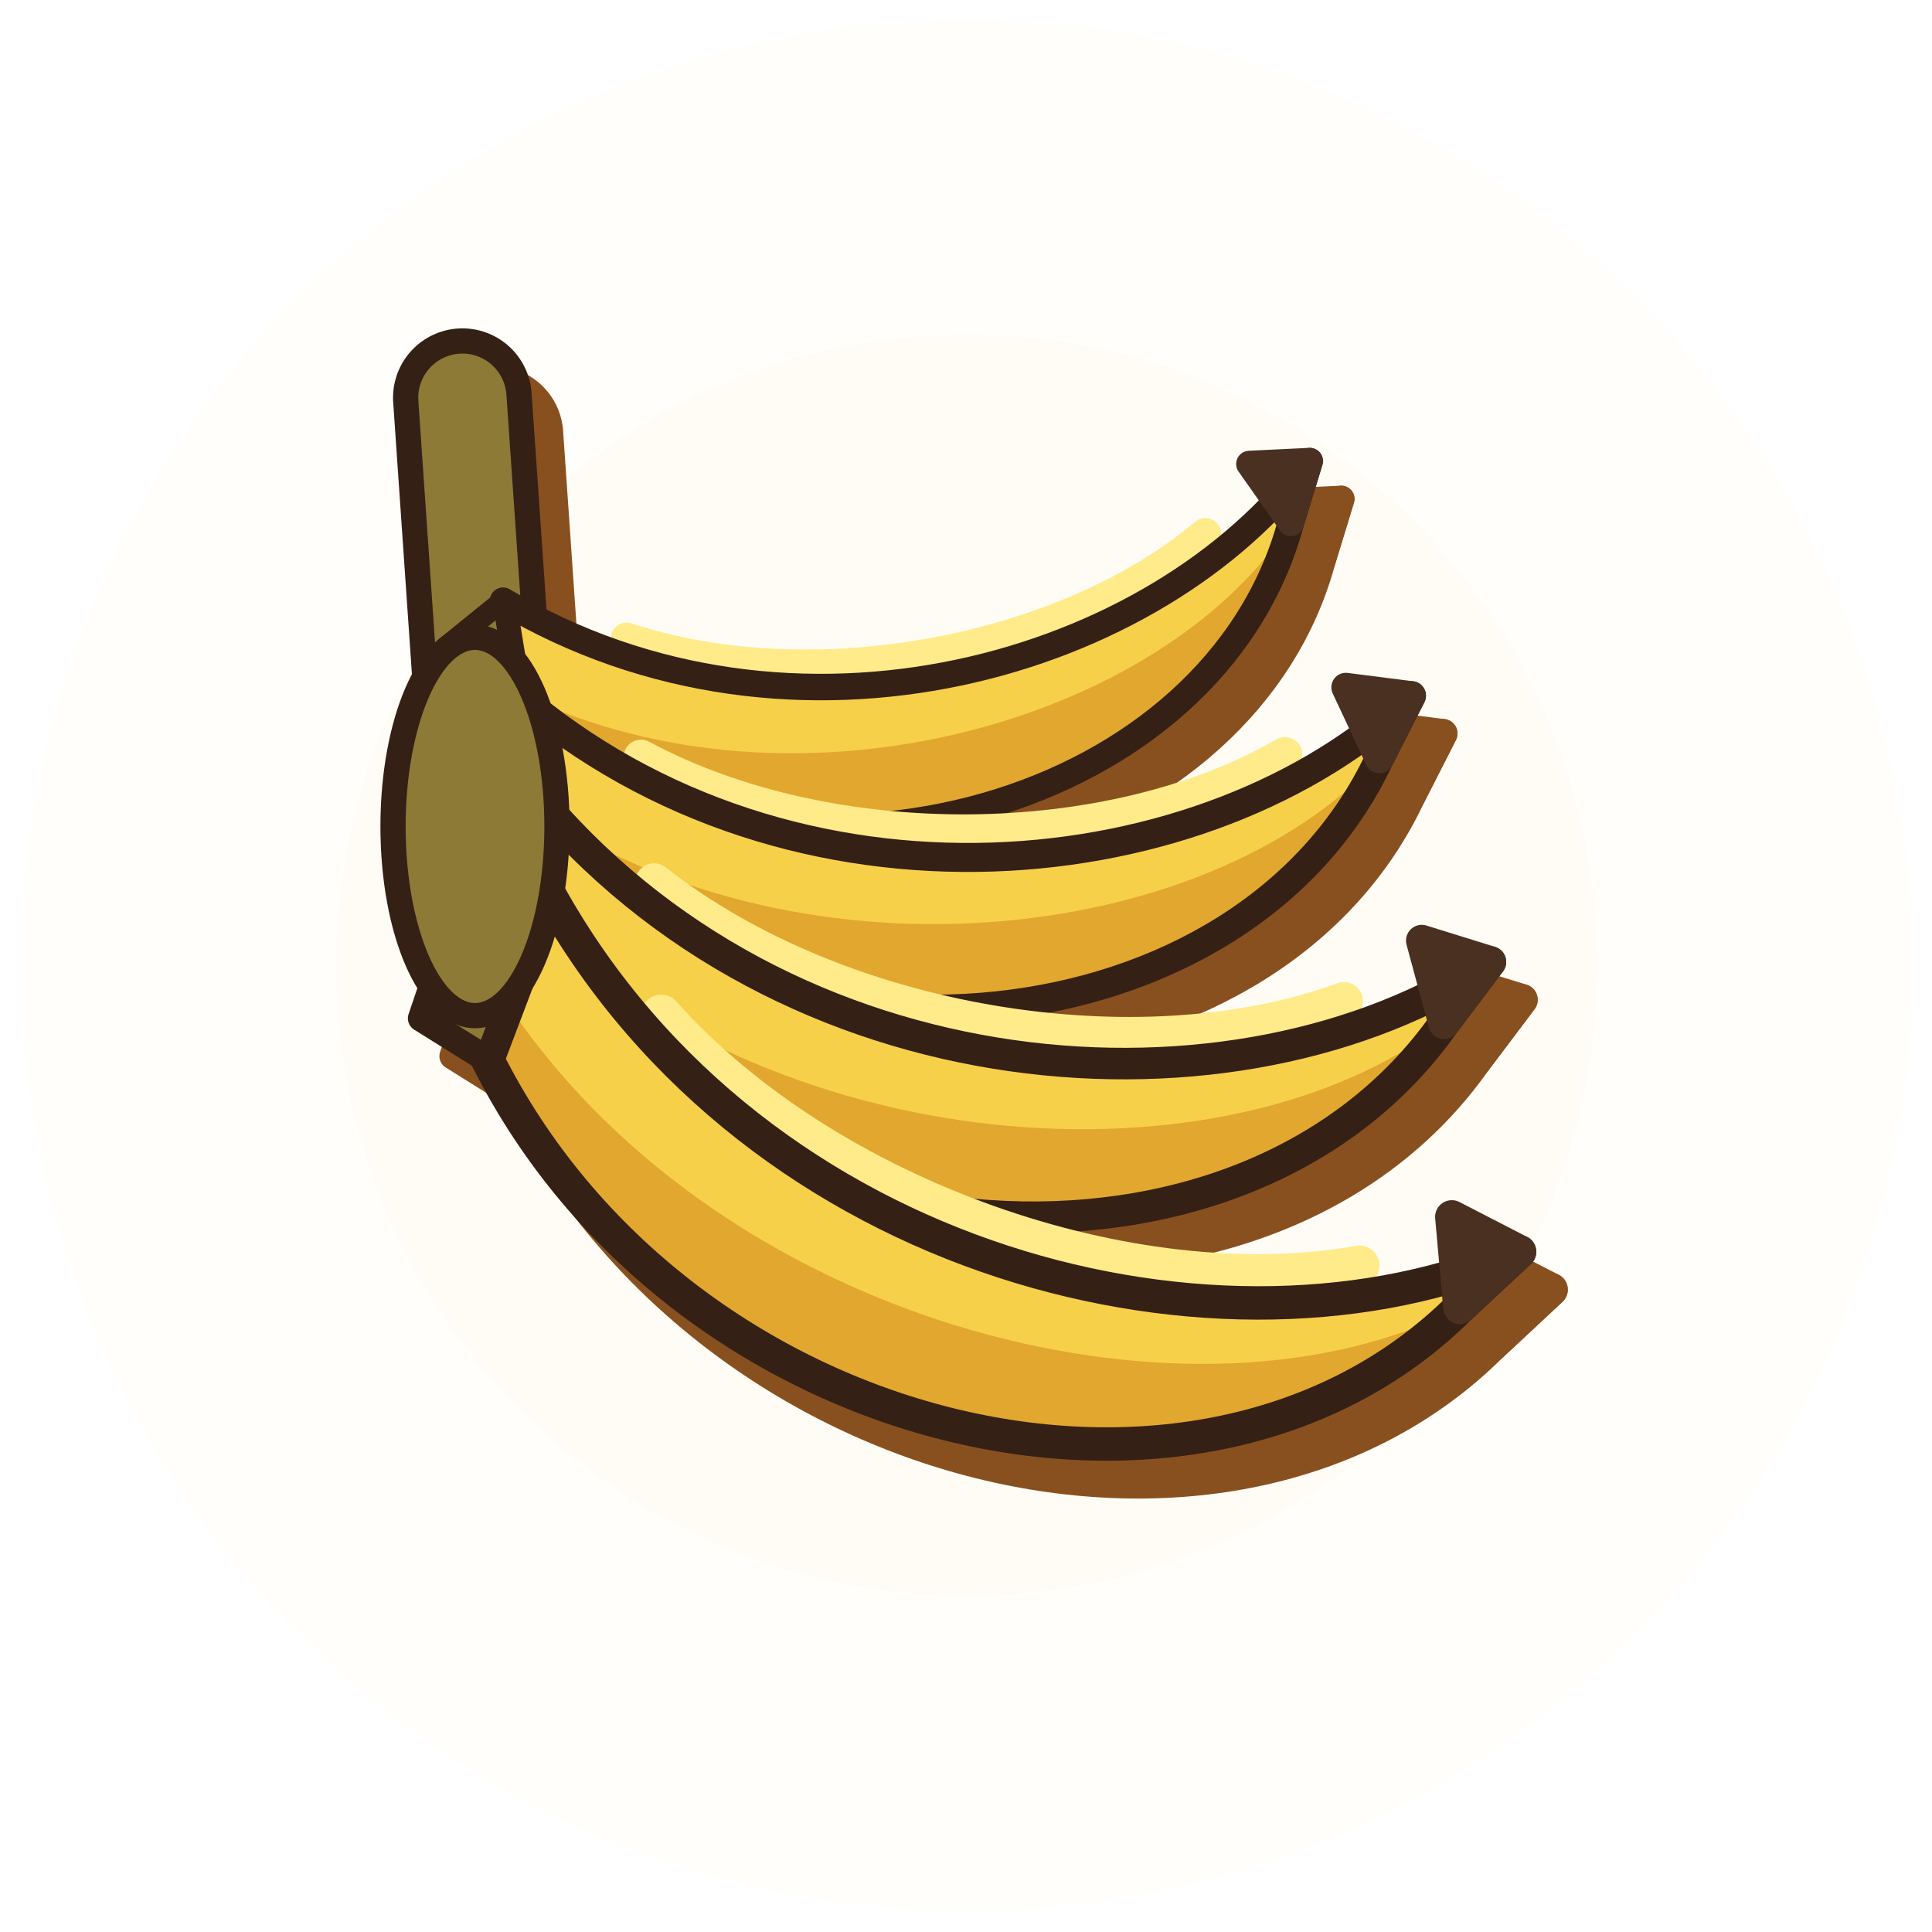
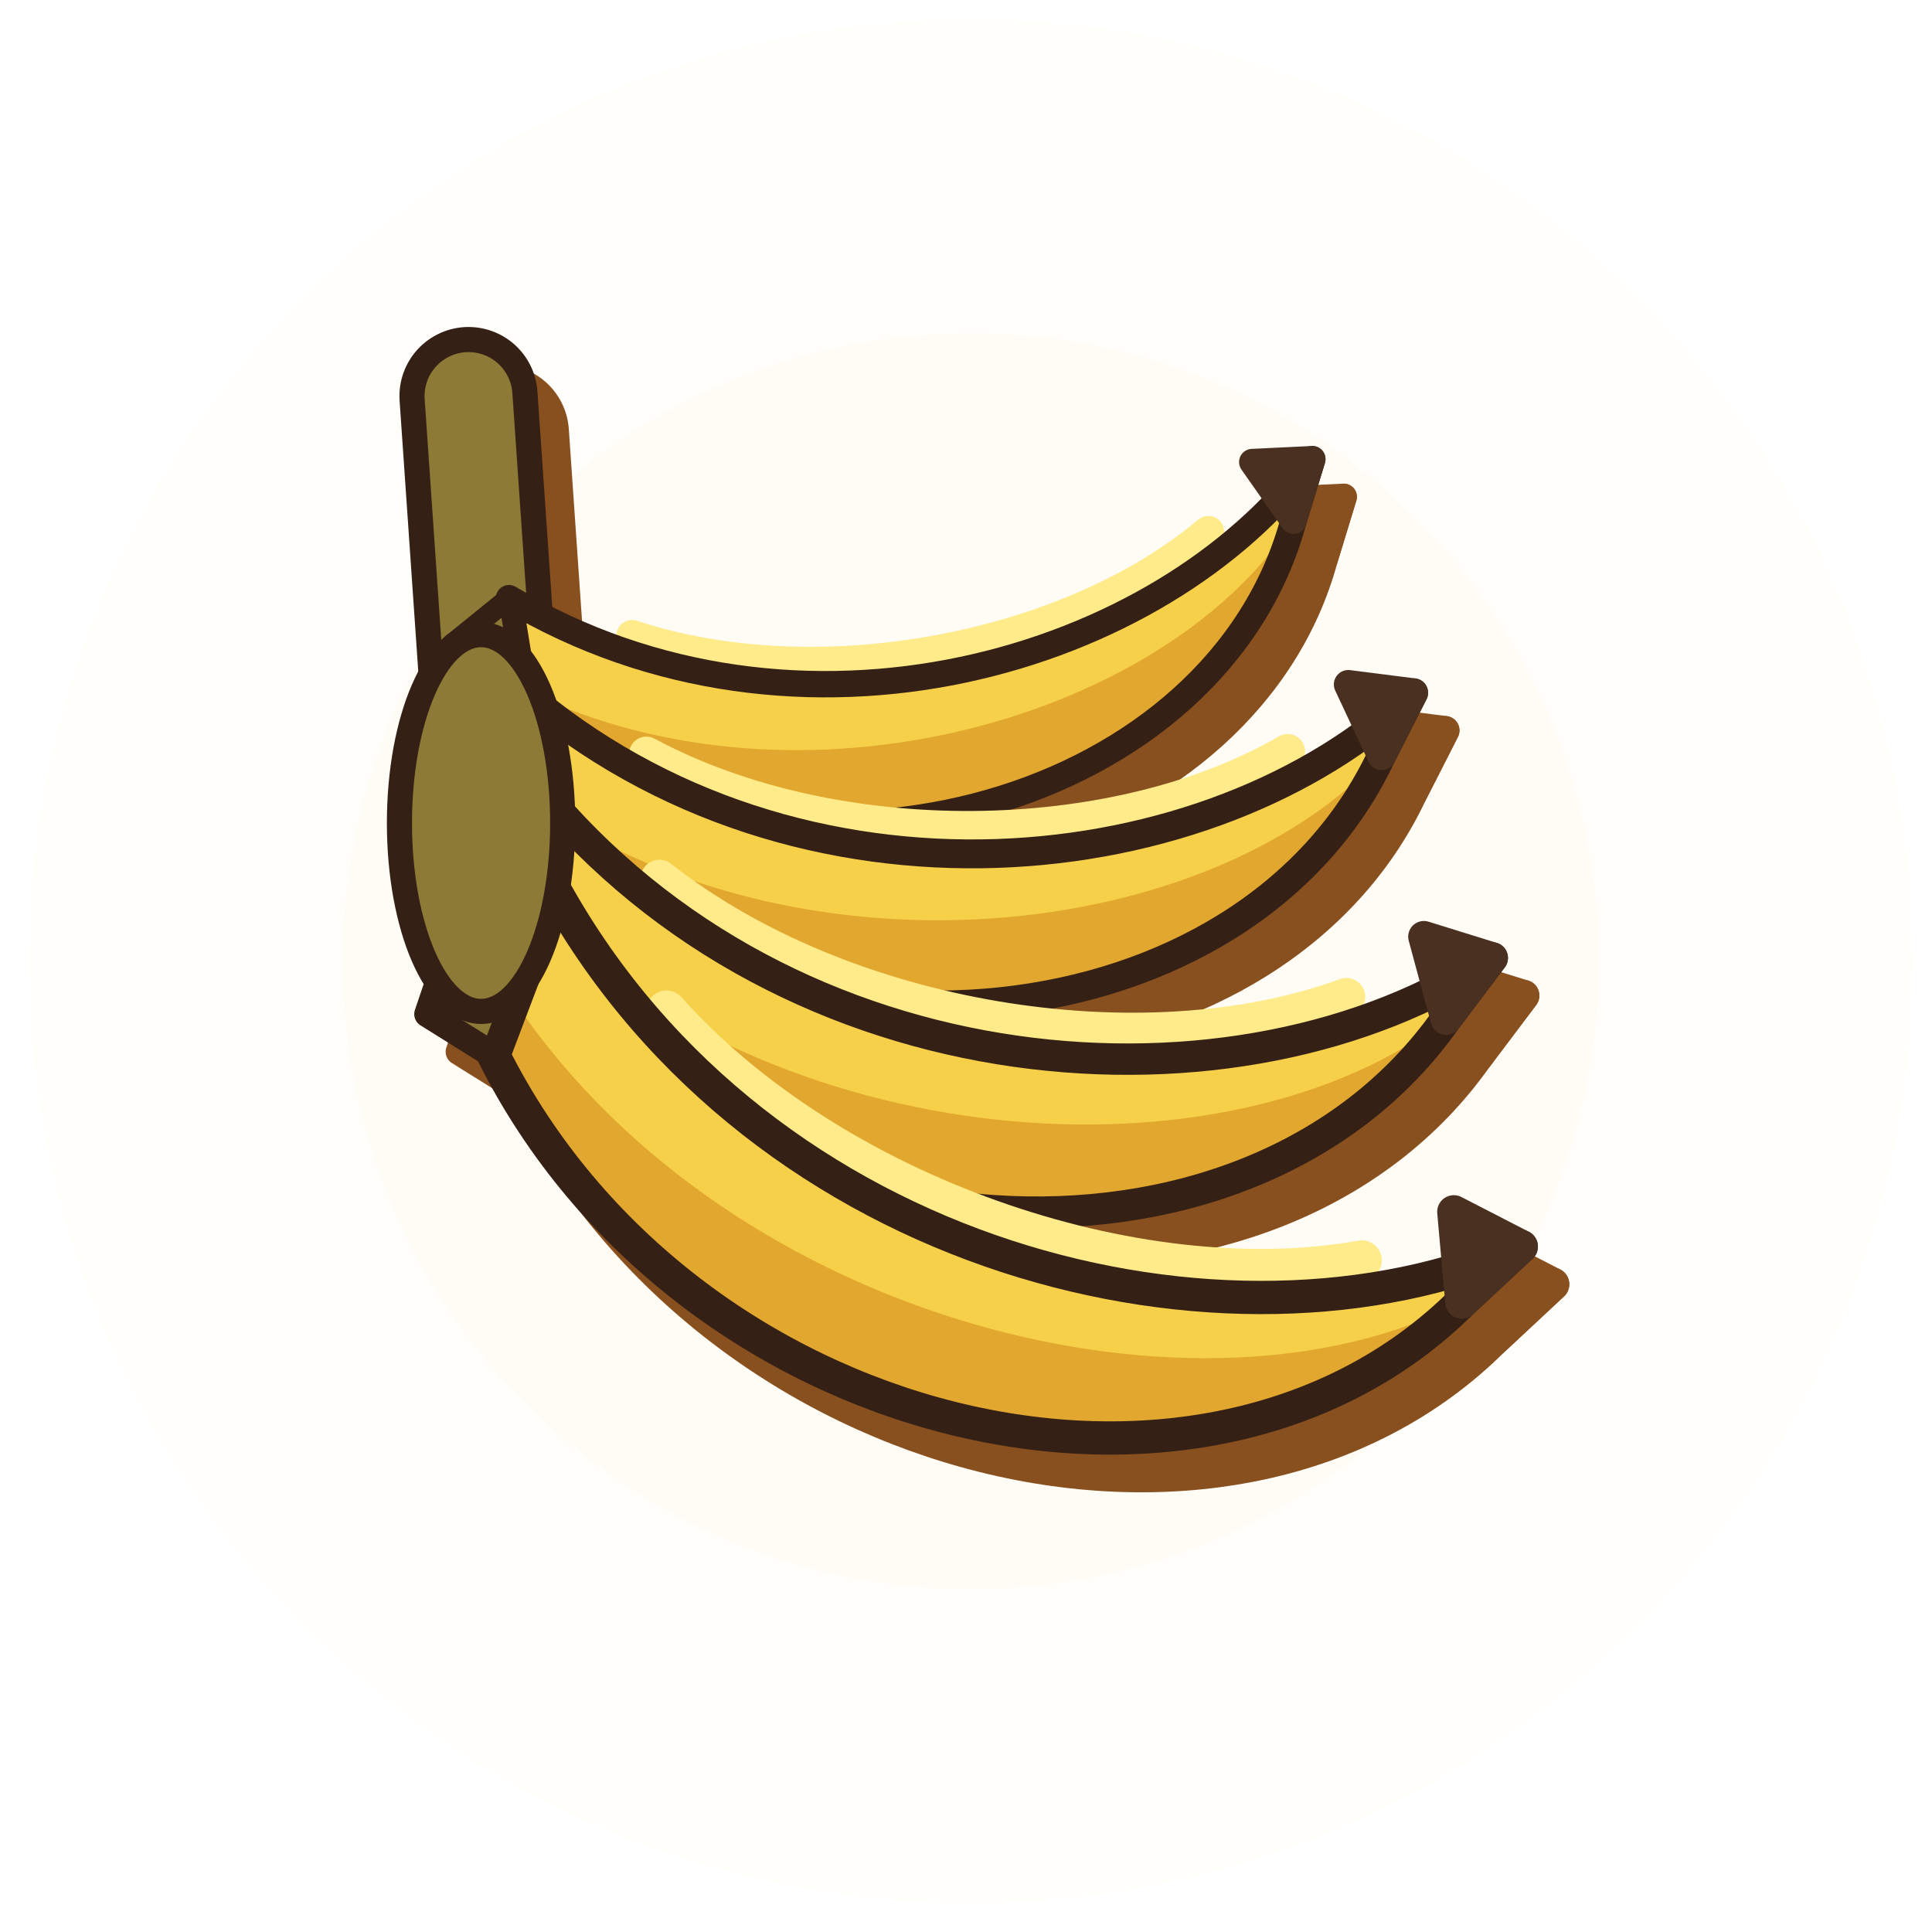
- <svg xmlns="http://www.w3.org/2000/svg" width="239" height="239" viewBox="847 118 239 239">
+ <svg xmlns="http://www.w3.org/2000/svg" width="240" height="240" viewBox="846 118 240 240">
  <defs>
    <filter id="vineLit">
      <feFlood flood-color="#3E8A55" />
      <feComposite in2="SourceAlpha" operator="in" />
    </filter>
    <filter id="vineDeep">
      <feFlood flood-color="#17432B" />
      <feComposite in2="SourceAlpha" operator="in" />
    </filter>
    <linearGradient id="shaft" x1="0" y1="0" x2="0" y2="1">
      <stop offset="0" stop-color="#FFF2D2" stop-opacity="0.16" />
      <stop offset="1" stop-color="#FFF2D2" stop-opacity="0" />
    </linearGradient>
  </defs>
  <g transform="translate(912 214) scale(0.78)">
    <circle cx="70" cy="30" r="150" fill="#FFF2D2" opacity="0.10" />
    <circle cx="70" cy="30" r="100" fill="#FFF2D2" opacity="0.14" />
    <g transform="translate(5 6)">
      <g transform="scale(-1 1)">
        <path d="M 6 -2 L 10 -60" fill="none" stroke="#89501F" stroke-width="22" stroke-linecap="round" stroke-linejoin="round" />
        <path d="M 6 -2 L 10 -60" fill="none" stroke="#89501F" stroke-width="14" stroke-linecap="round" stroke-linejoin="round" />
        <g transform="translate(0 -6) rotate(18) scale(0.84)">
          <path d="M 0 0 C -40 50 -120 52 -150 6 L -157 -4 C -118 24 -46 22 -4 -26 Z" fill="#89501F" />
          <path d="M 0 0 C -40 50 -120 52 -150 6 C -116 34 -44 32 -2 -8 Z" fill="#89501F" />
          <path d="M -24 -12 C -54 10 -102 16 -134 3" fill="none" stroke="#89501F" stroke-width="6" stroke-linecap="round" stroke-linejoin="round" />
          <path d="M 0 0 C -40 50 -120 52 -150 6 L -157 -4 C -118 24 -46 22 -4 -26 Z" fill="none" stroke="#89501F" stroke-width="5" stroke-linecap="round" stroke-linejoin="round" />
          <path d="M -150 6 L -157 -4 L -146 -7 Z" fill="#89501F" stroke="#89501F" stroke-width="5" stroke-linecap="round" stroke-linejoin="round" />
          <path d="M 0 0 L -4 -26 L 9 -21 L 11 -4 Z" fill="#89501F" stroke="#89501F" stroke-width="4" stroke-linecap="round" stroke-linejoin="round" />
        </g>
        <g transform="translate(2 11) rotate(8) scale(0.92)">
          <path d="M 0 0 C -40 50 -120 52 -150 6 L -157 -4 C -118 24 -46 22 -4 -26 Z" fill="#89501F" />
          <path d="M 0 0 C -40 50 -120 52 -150 6 C -116 34 -44 32 -2 -8 Z" fill="#89501F" />
          <path d="M -24 -12 C -54 10 -102 16 -134 3" fill="none" stroke="#89501F" stroke-width="6" stroke-linecap="round" stroke-linejoin="round" />
          <path d="M 0 0 C -40 50 -120 52 -150 6 L -157 -4 C -118 24 -46 22 -4 -26 Z" fill="none" stroke="#89501F" stroke-width="5" stroke-linecap="round" stroke-linejoin="round" />
          <path d="M -150 6 L -157 -4 L -146 -7 Z" fill="#89501F" stroke="#89501F" stroke-width="5" stroke-linecap="round" stroke-linejoin="round" />
          <path d="M 0 0 L -4 -26 L 9 -21 L 11 -4 Z" fill="#89501F" stroke="#89501F" stroke-width="4" stroke-linecap="round" stroke-linejoin="round" />
        </g>
        <g transform="translate(4 28) rotate(-2) scale(1.0)">
          <path d="M 0 0 C -40 50 -120 52 -150 6 L -157 -4 C -118 24 -46 22 -4 -26 Z" fill="#89501F" />
          <path d="M 0 0 C -40 50 -120 52 -150 6 C -116 34 -44 32 -2 -8 Z" fill="#89501F" />
          <path d="M -24 -12 C -54 10 -102 16 -134 3" fill="none" stroke="#89501F" stroke-width="6" stroke-linecap="round" stroke-linejoin="round" />
          <path d="M 0 0 C -40 50 -120 52 -150 6 L -157 -4 C -118 24 -46 22 -4 -26 Z" fill="none" stroke="#89501F" stroke-width="5" stroke-linecap="round" stroke-linejoin="round" />
          <path d="M -150 6 L -157 -4 L -146 -7 Z" fill="#89501F" stroke="#89501F" stroke-width="5" stroke-linecap="round" stroke-linejoin="round" />
          <path d="M 0 0 L -4 -26 L 9 -21 L 11 -4 Z" fill="#89501F" stroke="#89501F" stroke-width="4" stroke-linecap="round" stroke-linejoin="round" />
        </g>
        <g transform="translate(6 45) rotate(-12) scale(1.06)">
          <path d="M 0 0 C -40 50 -120 52 -150 6 L -157 -4 C -118 24 -46 22 -4 -26 Z" fill="#89501F" />
          <path d="M 0 0 C -40 50 -120 52 -150 6 C -116 34 -44 32 -2 -8 Z" fill="#89501F" />
          <path d="M -24 -12 C -54 10 -102 16 -134 3" fill="none" stroke="#89501F" stroke-width="6" stroke-linecap="round" stroke-linejoin="round" />
          <path d="M 0 0 C -40 50 -120 52 -150 6 L -157 -4 C -118 24 -46 22 -4 -26 Z" fill="none" stroke="#89501F" stroke-width="5" stroke-linecap="round" stroke-linejoin="round" />
          <path d="M -150 6 L -157 -4 L -146 -7 Z" fill="#89501F" stroke="#89501F" stroke-width="5" stroke-linecap="round" stroke-linejoin="round" />
          <path d="M 0 0 L -4 -26 L 9 -21 L 11 -4 Z" fill="#89501F" stroke="#89501F" stroke-width="4" stroke-linecap="round" stroke-linejoin="round" />
        </g>
        <ellipse cx="8" cy="8" rx="13" ry="30" fill="#89501F" stroke="#89501F" stroke-width="4" />
      </g>
    </g>
    <g transform="scale(-1 1)">
      <path d="M 6 -2 L 10 -60" fill="none" stroke="#352016" stroke-width="22" stroke-linecap="round" stroke-linejoin="round" />
      <path d="M 6 -2 L 10 -60" fill="none" stroke="#8C7A36" stroke-width="14" stroke-linecap="round" stroke-linejoin="round" />
      <g transform="translate(0 -6) rotate(18) scale(0.84)">
        <path d="M 0 0 C -40 50 -120 52 -150 6 L -157 -4 C -118 24 -46 22 -4 -26 Z" fill="#F7D04A" />
        <path d="M 0 0 C -40 50 -120 52 -150 6 C -116 34 -44 32 -2 -8 Z" fill="#E2A72E" />
        <path d="M -24 -12 C -54 10 -102 16 -134 3" fill="none" stroke="#FFEB8A" stroke-width="6" stroke-linecap="round" stroke-linejoin="round" />
        <path d="M 0 0 C -40 50 -120 52 -150 6 L -157 -4 C -118 24 -46 22 -4 -26 Z" fill="none" stroke="#352016" stroke-width="5" stroke-linecap="round" stroke-linejoin="round" />
        <path d="M -150 6 L -157 -4 L -146 -7 Z" fill="#4A3020" stroke="#4A3020" stroke-width="5" stroke-linecap="round" stroke-linejoin="round" />
        <path d="M 0 0 L -4 -26 L 9 -21 L 11 -4 Z" fill="#8C7A36" stroke="#352016" stroke-width="4" stroke-linecap="round" stroke-linejoin="round" />
      </g>
      <g transform="translate(2 11) rotate(8) scale(0.92)">
        <path d="M 0 0 C -40 50 -120 52 -150 6 L -157 -4 C -118 24 -46 22 -4 -26 Z" fill="#F7D04A" />
        <path d="M 0 0 C -40 50 -120 52 -150 6 C -116 34 -44 32 -2 -8 Z" fill="#E2A72E" />
        <path d="M -24 -12 C -54 10 -102 16 -134 3" fill="none" stroke="#FFEB8A" stroke-width="6" stroke-linecap="round" stroke-linejoin="round" />
        <path d="M 0 0 C -40 50 -120 52 -150 6 L -157 -4 C -118 24 -46 22 -4 -26 Z" fill="none" stroke="#352016" stroke-width="5" stroke-linecap="round" stroke-linejoin="round" />
        <path d="M -150 6 L -157 -4 L -146 -7 Z" fill="#4A3020" stroke="#4A3020" stroke-width="5" stroke-linecap="round" stroke-linejoin="round" />
        <path d="M 0 0 L -4 -26 L 9 -21 L 11 -4 Z" fill="#8C7A36" stroke="#352016" stroke-width="4" stroke-linecap="round" stroke-linejoin="round" />
      </g>
      <g transform="translate(4 28) rotate(-2) scale(1.0)">
        <path d="M 0 0 C -40 50 -120 52 -150 6 L -157 -4 C -118 24 -46 22 -4 -26 Z" fill="#F7D04A" />
        <path d="M 0 0 C -40 50 -120 52 -150 6 C -116 34 -44 32 -2 -8 Z" fill="#E2A72E" />
        <path d="M -24 -12 C -54 10 -102 16 -134 3" fill="none" stroke="#FFEB8A" stroke-width="6" stroke-linecap="round" stroke-linejoin="round" />
        <path d="M 0 0 C -40 50 -120 52 -150 6 L -157 -4 C -118 24 -46 22 -4 -26 Z" fill="none" stroke="#352016" stroke-width="5" stroke-linecap="round" stroke-linejoin="round" />
        <path d="M -150 6 L -157 -4 L -146 -7 Z" fill="#4A3020" stroke="#4A3020" stroke-width="5" stroke-linecap="round" stroke-linejoin="round" />
        <path d="M 0 0 L -4 -26 L 9 -21 L 11 -4 Z" fill="#8C7A36" stroke="#352016" stroke-width="4" stroke-linecap="round" stroke-linejoin="round" />
      </g>
      <g transform="translate(6 45) rotate(-12) scale(1.06)">
        <path d="M 0 0 C -40 50 -120 52 -150 6 L -157 -4 C -118 24 -46 22 -4 -26 Z" fill="#F7D04A" />
        <path d="M 0 0 C -40 50 -120 52 -150 6 C -116 34 -44 32 -2 -8 Z" fill="#E2A72E" />
        <path d="M -24 -12 C -54 10 -102 16 -134 3" fill="none" stroke="#FFEB8A" stroke-width="6" stroke-linecap="round" stroke-linejoin="round" />
        <path d="M 0 0 C -40 50 -120 52 -150 6 L -157 -4 C -118 24 -46 22 -4 -26 Z" fill="none" stroke="#352016" stroke-width="5" stroke-linecap="round" stroke-linejoin="round" />
        <path d="M -150 6 L -157 -4 L -146 -7 Z" fill="#4A3020" stroke="#4A3020" stroke-width="5" stroke-linecap="round" stroke-linejoin="round" />
        <path d="M 0 0 L -4 -26 L 9 -21 L 11 -4 Z" fill="#8C7A36" stroke="#352016" stroke-width="4" stroke-linecap="round" stroke-linejoin="round" />
      </g>
      <ellipse cx="8" cy="8" rx="13" ry="30" fill="#8C7A36" stroke="#352016" stroke-width="4" />
    </g>
  </g>
</svg>
